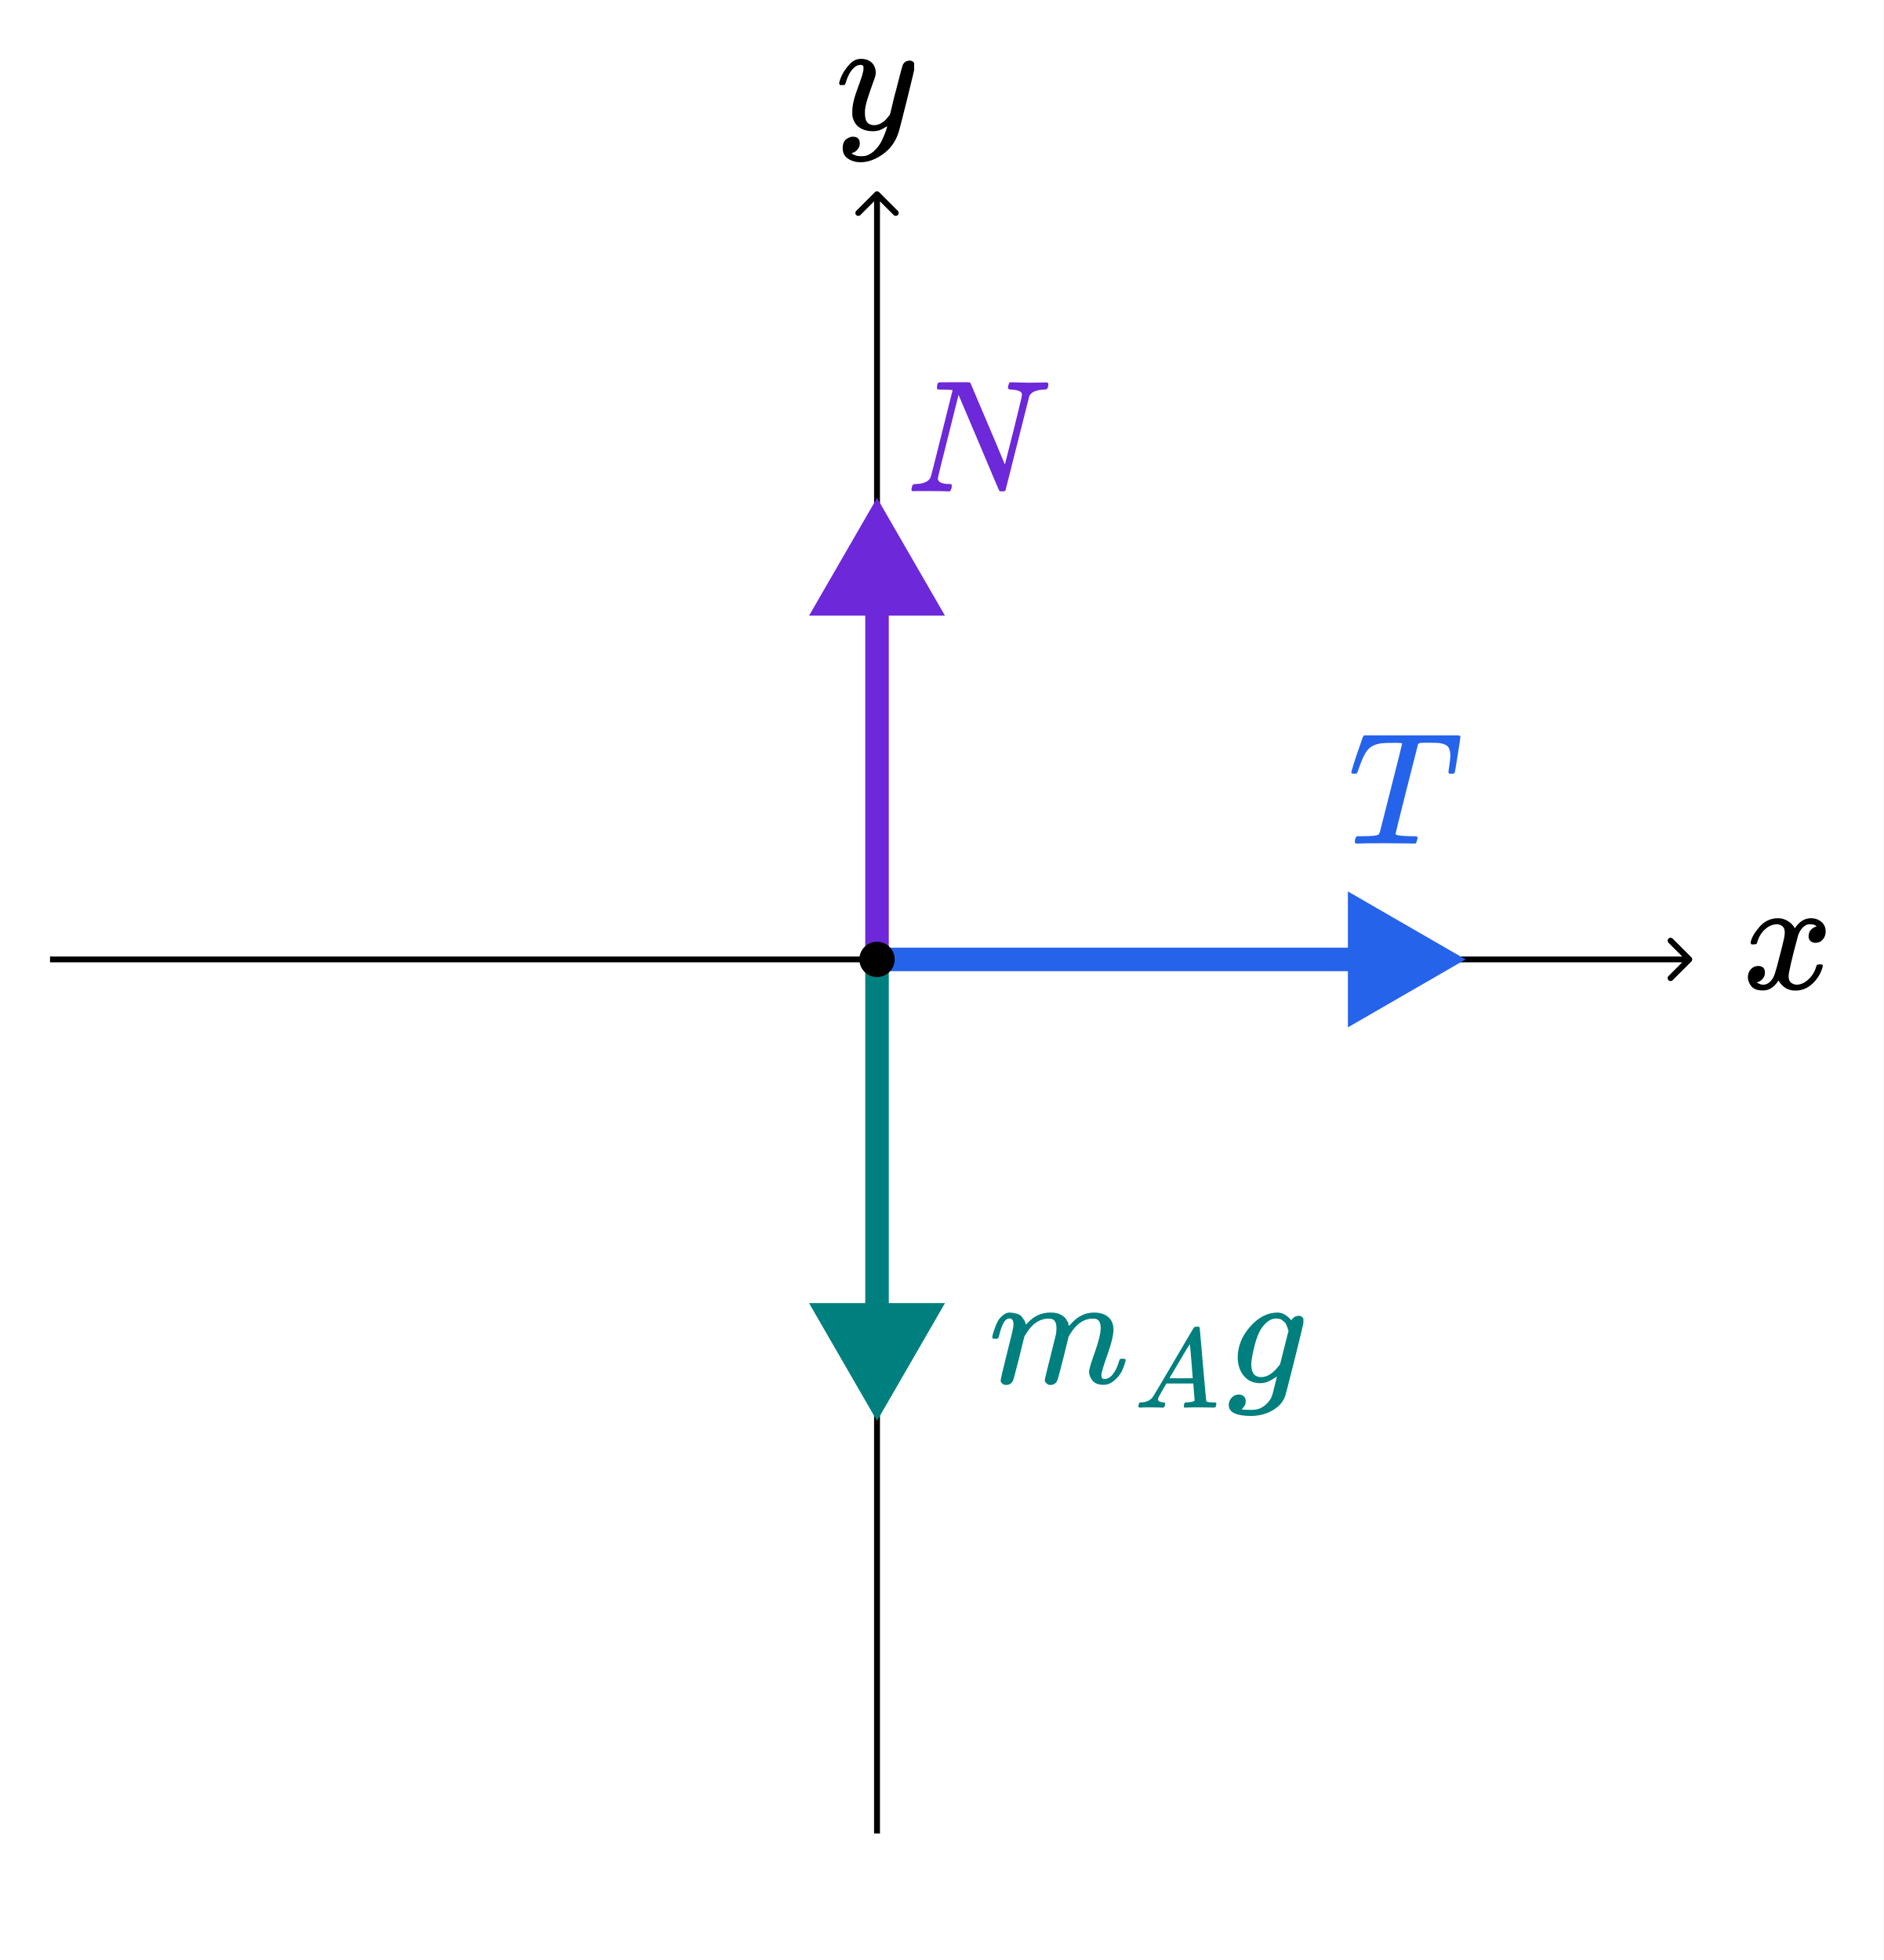
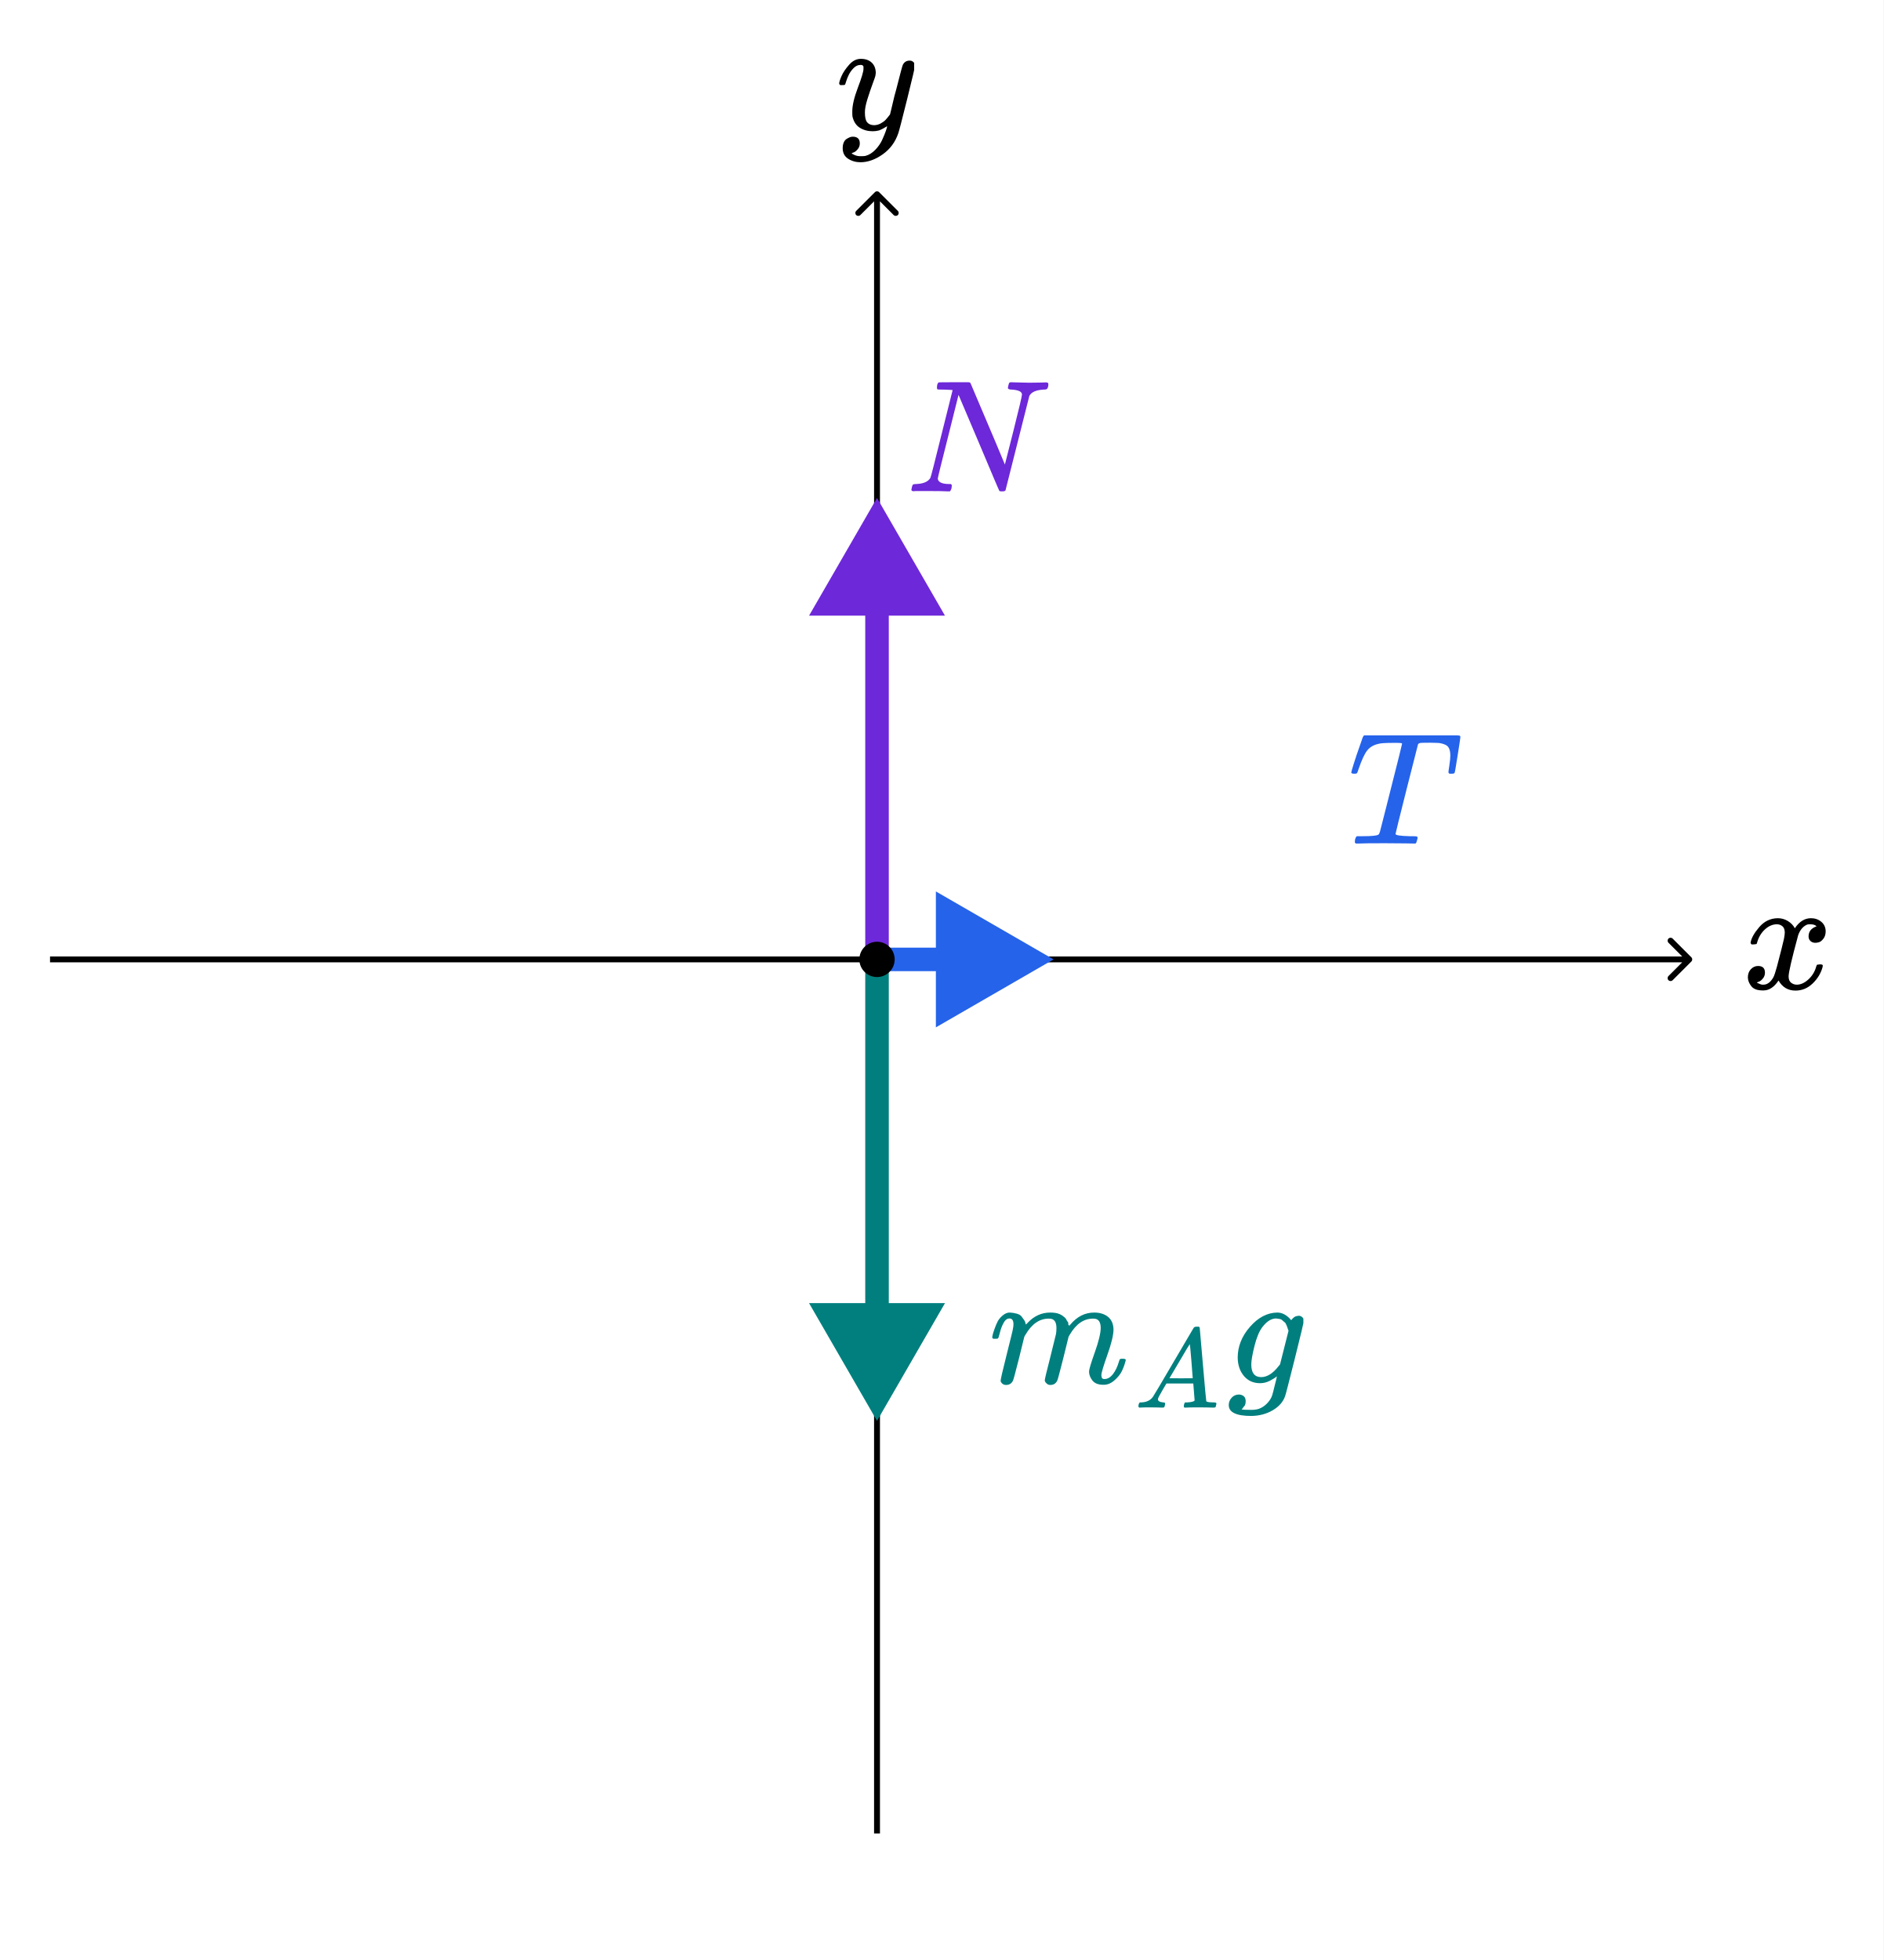
<svg xmlns="http://www.w3.org/2000/svg" width="320" height="333" viewBox="0 0 320 333" fill="none">
  <rect width="320" height="333" fill="white" />
  <path d="M9 162.5H8.5V163.5H9V163V162.5ZM287.354 163.354C287.549 163.158 287.549 162.842 287.354 162.646L284.172 159.464C283.976 159.269 283.66 159.269 283.464 159.464C283.269 159.66 283.269 159.976 283.464 160.172L286.293 163L283.464 165.828C283.269 166.024 283.269 166.34 283.464 166.536C283.66 166.731 283.976 166.731 284.172 166.536L287.354 163.354ZM9 163V163.5H287V163V162.5H9V163Z" fill="black" />
  <g clip-path="url(#clip0_2275_586)">
    <path d="M297.412 160.155C297.538 159.395 298.027 158.517 298.878 157.522C299.728 156.526 300.778 156.019 302.027 156.001C302.66 156.001 303.239 156.164 303.764 156.49C304.289 156.816 304.678 157.223 304.931 157.712C305.691 156.571 306.605 156.001 307.673 156.001C308.343 156.001 308.922 156.2 309.411 156.599C309.899 156.997 310.153 157.531 310.171 158.2C310.171 158.725 310.044 159.15 309.791 159.476C309.537 159.802 309.293 160.001 309.058 160.073C308.822 160.146 308.614 160.182 308.433 160.182C308.089 160.182 307.809 160.082 307.592 159.883C307.375 159.684 307.266 159.422 307.266 159.096C307.266 158.264 307.718 157.693 308.623 157.386C308.424 157.151 308.062 157.033 307.537 157.033C307.302 157.033 307.13 157.051 307.022 157.087C306.334 157.377 305.827 157.974 305.501 158.879C304.416 162.879 303.873 165.213 303.873 165.883C303.873 166.389 304.017 166.751 304.307 166.969C304.597 167.186 304.913 167.294 305.257 167.294C305.927 167.294 306.587 166.996 307.239 166.399C307.89 165.801 308.334 165.068 308.569 164.2C308.623 164.019 308.678 163.919 308.732 163.901C308.786 163.883 308.931 163.865 309.166 163.847H309.275C309.546 163.847 309.682 163.919 309.682 164.064C309.682 164.082 309.664 164.182 309.628 164.363C309.338 165.394 308.777 166.308 307.945 167.104C307.112 167.901 306.144 168.299 305.04 168.299C303.773 168.299 302.814 167.729 302.162 166.589C301.42 167.711 300.57 168.272 299.611 168.272H299.448C298.561 168.272 297.927 168.036 297.547 167.566C297.167 167.095 296.968 166.598 296.95 166.073C296.95 165.494 297.122 165.023 297.466 164.661C297.81 164.299 298.217 164.118 298.688 164.118C299.466 164.118 299.855 164.498 299.855 165.258C299.855 165.62 299.746 165.937 299.529 166.209C299.312 166.48 299.104 166.661 298.905 166.751C298.706 166.842 298.588 166.887 298.552 166.887L298.47 166.914C298.47 166.932 298.525 166.969 298.633 167.023C298.742 167.077 298.887 167.141 299.068 167.213C299.249 167.285 299.421 167.312 299.583 167.294C300.235 167.294 300.796 166.887 301.267 166.073C301.429 165.783 301.638 165.168 301.891 164.227C302.144 163.286 302.398 162.308 302.651 161.295C302.904 160.281 303.049 159.684 303.085 159.503C303.176 159.015 303.221 158.662 303.221 158.445C303.221 157.938 303.085 157.576 302.814 157.359C302.542 157.141 302.235 157.033 301.891 157.033C301.167 157.033 300.488 157.322 299.855 157.902C299.221 158.481 298.778 159.223 298.525 160.128C298.489 160.291 298.443 160.381 298.389 160.399C298.335 160.417 298.19 160.435 297.955 160.453H297.575C297.466 160.345 297.412 160.245 297.412 160.155Z" fill="black" />
  </g>
  <path d="M149.354 32.646C149.158 32.451 148.842 32.451 148.646 32.646L145.464 35.828C145.269 36.024 145.269 36.34 145.464 36.535C145.66 36.731 145.976 36.731 146.172 36.535L149 33.707L151.828 36.535C152.024 36.731 152.34 36.731 152.536 36.535C152.731 36.34 152.731 36.024 152.536 35.828L149.354 32.646ZM148.5 311L148.5 311.5L149.5 311.5L149.5 311L149 311L148.5 311ZM149 33L148.5 33L148.5 311L149 311L149.5 311L149.5 33L149 33Z" fill="black" />
  <g clip-path="url(#clip1_2275_586)">
    <path d="M142.572 14.209C142.572 13.955 142.707 13.521 142.979 12.905C143.251 12.29 143.685 11.647 144.282 10.978C144.88 10.308 145.549 9.982 146.292 10C147.034 10 147.631 10.208 148.084 10.625C148.536 11.041 148.772 11.62 148.79 12.362C148.754 12.706 148.726 12.896 148.708 12.933C148.708 12.987 148.563 13.403 148.274 14.182C147.984 14.96 147.686 15.838 147.378 16.816C147.07 17.793 146.925 18.571 146.943 19.151C146.943 19.929 147.07 20.472 147.323 20.78C147.577 21.088 147.957 21.25 148.464 21.269C148.88 21.269 149.269 21.169 149.631 20.97C149.994 20.771 150.274 20.563 150.473 20.345C150.672 20.128 150.917 19.829 151.206 19.449C151.206 19.431 151.252 19.25 151.342 18.906C151.433 18.562 151.559 18.028 151.722 17.304C151.885 16.58 152.057 15.91 152.238 15.295C152.926 12.58 153.306 11.159 153.379 11.032C153.614 10.543 154.003 10.299 154.546 10.299C154.782 10.299 154.972 10.362 155.116 10.489C155.261 10.616 155.361 10.724 155.415 10.815C155.469 10.905 155.487 10.987 155.469 11.059C155.469 11.294 155.026 13.195 154.139 16.761C153.252 20.327 152.745 22.282 152.618 22.626C152.111 24.129 151.234 25.323 149.984 26.21C148.735 27.098 147.486 27.55 146.237 27.568C145.423 27.568 144.708 27.369 144.092 26.971C143.477 26.573 143.169 25.975 143.169 25.179C143.169 24.78 143.232 24.445 143.359 24.174C143.486 23.902 143.658 23.703 143.875 23.577C144.092 23.45 144.273 23.359 144.418 23.305C144.563 23.251 144.717 23.224 144.88 23.224C145.676 23.224 146.074 23.604 146.074 24.364C146.074 24.726 145.966 25.043 145.749 25.314C145.531 25.586 145.323 25.767 145.124 25.858C144.925 25.948 144.807 25.993 144.771 25.993L144.69 26.02C144.726 26.111 144.898 26.22 145.206 26.346C145.513 26.473 145.821 26.536 146.129 26.536H146.346C146.654 26.536 146.889 26.518 147.052 26.482C147.649 26.319 148.201 25.975 148.708 25.45C149.215 24.925 149.604 24.364 149.876 23.767C150.147 23.169 150.356 22.663 150.5 22.246C150.645 21.83 150.718 21.558 150.718 21.431L150.555 21.54C150.446 21.613 150.274 21.712 150.039 21.839C149.803 21.965 149.568 22.074 149.333 22.165C148.971 22.255 148.618 22.3 148.274 22.3C147.441 22.3 146.708 22.101 146.074 21.703C145.441 21.305 145.025 20.662 144.825 19.775C144.807 19.648 144.798 19.368 144.798 18.933C144.798 17.902 145.115 16.553 145.749 14.888C146.382 13.222 146.699 12.163 146.699 11.711C146.699 11.693 146.699 11.675 146.699 11.656C146.699 11.493 146.699 11.385 146.699 11.331C146.699 11.276 146.663 11.213 146.59 11.14C146.518 11.068 146.418 11.032 146.292 11.032H146.183C145.767 11.032 145.387 11.204 145.043 11.548C144.699 11.892 144.427 12.263 144.228 12.661C144.029 13.059 143.875 13.44 143.766 13.802C143.658 14.164 143.585 14.363 143.549 14.399C143.513 14.435 143.368 14.453 143.115 14.453H142.735C142.626 14.345 142.572 14.263 142.572 14.209Z" fill="black" />
  </g>
-   <path d="M149 161C147.895 161 147 161.895 147 163C147 164.105 147.895 165 149 165V163V161ZM249 163L229 151.453V174.547L249 163ZM149 163V165H231V163V161H149V163Z" fill="#2563EB" />
+   <path d="M149 161C147.895 161 147 161.895 147 163C147 164.105 147.895 165 149 165V163V161ZM179 163L159 151.453V174.547L179 163ZM149 163V165H161V163V161H149V163Z" fill="#2563EB" />
  <g clip-path="url(#clip2_2275_586)">
    <path d="M230.089 131.454C229.745 131.454 229.573 131.381 229.573 131.237C229.573 131.146 229.718 130.639 230.008 129.717C230.297 128.794 230.605 127.88 230.93 126.975L231.392 125.645C231.482 125.319 231.6 125.084 231.745 124.939H244.448H246.891C247.47 124.939 247.814 124.948 247.923 124.966C248.031 124.984 248.095 125.066 248.113 125.211C248.113 125.319 247.959 126.351 247.651 128.305C247.344 130.259 247.172 131.246 247.136 131.264C247.136 131.39 246.964 131.454 246.62 131.454C246.457 131.454 246.349 131.454 246.294 131.454C246.24 131.454 246.186 131.409 246.131 131.318L246.077 131.237C246.077 131.128 246.131 130.721 246.24 130.015C246.349 129.309 246.403 128.757 246.403 128.359C246.403 127.726 246.285 127.246 246.05 126.921C245.815 126.595 245.317 126.369 244.557 126.242C244.466 126.224 243.942 126.206 242.983 126.188C242.15 126.188 241.625 126.197 241.408 126.215C241.191 126.233 241.028 126.305 240.92 126.432C240.902 126.45 240.259 128.975 238.992 134.005C237.726 139.036 237.092 141.597 237.092 141.687C237.092 141.904 237.888 142.031 239.481 142.067C240.06 142.067 240.431 142.076 240.594 142.094C240.757 142.113 240.838 142.194 240.838 142.339C240.838 142.429 240.811 142.556 240.757 142.719C240.684 143.044 240.603 143.234 240.512 143.289L240.458 143.316C240.404 143.316 240.341 143.316 240.268 143.316C240.178 143.316 239.707 143.307 238.857 143.289C238.006 143.271 236.785 143.262 235.192 143.262C232.858 143.262 231.374 143.28 230.74 143.316H230.333C230.225 143.207 230.17 143.126 230.17 143.072C230.17 143.017 230.189 142.854 230.225 142.583C230.297 142.348 230.388 142.176 230.496 142.067H231.256H231.555C233.002 142.067 233.862 141.986 234.134 141.823C234.152 141.805 234.17 141.796 234.188 141.796C234.278 141.742 234.369 141.561 234.459 141.253C234.55 140.945 234.912 139.525 235.545 136.991C235.853 135.761 236.106 134.756 236.305 133.978C237.572 129.002 238.205 126.459 238.205 126.351C238.205 126.26 237.943 126.215 237.418 126.215H236.577C235.364 126.215 234.568 126.269 234.188 126.378C233.373 126.559 232.74 126.93 232.288 127.491C231.835 128.052 231.347 129.101 230.822 130.639C230.695 131.038 230.605 131.273 230.55 131.345C230.496 131.418 230.369 131.454 230.17 131.454H230.089Z" fill="#2563EB" />
  </g>
  <path d="M149 241.4L160.547 221.4L137.453 221.4L149 241.4ZM149 163L147 163L147 223.4L149 223.4L151 223.4L151 163L149 163Z" fill="#007F7F" />
  <g clip-path="url(#clip3_2275_586)">
    <path d="M168.57 227.209C168.588 227.101 168.615 226.956 168.652 226.775C168.688 226.594 168.796 226.25 168.977 225.743C169.158 225.237 169.339 224.811 169.52 224.467C169.701 224.124 169.991 223.789 170.389 223.463C170.787 223.137 171.185 222.983 171.584 223.001C171.982 223.019 172.371 223.083 172.751 223.191C173.131 223.3 173.403 223.463 173.565 223.68C173.728 223.897 173.873 224.096 174 224.277C174.126 224.458 174.199 224.63 174.217 224.793L174.271 224.983C174.271 225.019 174.28 225.038 174.298 225.038L174.597 224.739C175.683 223.581 176.959 223.001 178.425 223.001C178.733 223.001 179.013 223.019 179.267 223.056C179.52 223.092 179.755 223.155 179.972 223.246C180.19 223.336 180.362 223.427 180.488 223.517C180.615 223.608 180.751 223.716 180.895 223.843C181.04 223.97 181.131 224.087 181.167 224.196C181.203 224.304 181.276 224.422 181.384 224.549C181.493 224.676 181.529 224.784 181.493 224.875C181.457 224.965 181.484 225.047 181.574 225.119C181.665 225.191 181.683 225.255 181.628 225.309L181.846 225.038C182.986 223.68 184.334 223.001 185.891 223.001C186.868 223.001 187.655 223.246 188.253 223.734C188.85 224.223 189.158 224.938 189.176 225.879C189.176 226.802 188.832 228.232 188.144 230.169C187.456 232.105 187.112 233.263 187.112 233.644C187.131 233.897 187.176 234.069 187.248 234.159C187.321 234.25 187.456 234.295 187.655 234.295C188.162 234.295 188.633 234.024 189.067 233.481C189.501 232.938 189.854 232.196 190.126 231.254C190.18 231.055 190.234 230.938 190.289 230.902C190.343 230.865 190.488 230.847 190.723 230.847C191.085 230.847 191.266 230.92 191.266 231.064C191.266 231.083 191.23 231.218 191.158 231.472C191.013 231.997 190.814 232.512 190.56 233.019C190.307 233.526 189.891 234.033 189.311 234.539C188.732 235.046 188.108 235.291 187.438 235.272C186.588 235.272 185.972 235.028 185.592 234.539C185.212 234.051 185.022 233.544 185.022 233.019C185.022 232.675 185.348 231.589 185.999 229.761C186.651 227.933 186.986 226.558 187.004 225.635C187.004 224.567 186.606 224.033 185.809 224.033H185.674C184.117 224.033 182.805 224.947 181.737 226.775L181.547 227.101L180.651 230.739C180.054 233.11 179.71 234.386 179.619 234.567C179.384 235.055 178.995 235.3 178.452 235.3C178.217 235.3 178.027 235.236 177.882 235.11C177.737 234.983 177.638 234.874 177.583 234.784C177.529 234.693 177.502 234.603 177.502 234.512C177.502 234.313 177.81 233.019 178.425 230.63L179.402 226.666C179.457 226.395 179.484 226.051 179.484 225.635C179.484 224.567 179.086 224.033 178.289 224.033H178.153C176.597 224.033 175.285 224.947 174.217 226.775L174.027 227.101L173.131 230.739C172.534 233.11 172.19 234.386 172.099 234.567C171.864 235.055 171.475 235.3 170.932 235.3C170.697 235.3 170.507 235.245 170.362 235.137C170.217 235.028 170.118 234.919 170.063 234.811C170.009 234.702 169.991 234.612 170.009 234.539C170.009 234.304 170.353 232.82 171.041 230.087C171.746 227.3 172.099 225.843 172.099 225.716C172.154 225.445 172.181 225.2 172.181 224.983C172.181 224.332 171.955 224.006 171.502 224.006C171.104 224.006 170.769 224.259 170.498 224.766C170.226 225.273 170.018 225.825 169.873 226.422C169.728 227.019 169.62 227.345 169.547 227.399C169.511 227.436 169.366 227.454 169.113 227.454H168.733C168.624 227.345 168.57 227.264 168.57 227.209Z" fill="#007F7F" />
    <path d="M196.724 237.726C196.724 238.033 197.019 238.212 197.607 238.264C197.838 238.264 197.953 238.334 197.953 238.475C197.953 238.487 197.94 238.571 197.914 238.724C197.876 238.903 197.838 239.019 197.799 239.07C197.761 239.121 197.678 239.146 197.55 239.146C197.524 239.146 197.447 239.146 197.319 239.146C197.192 239.146 196.974 239.14 196.667 239.127C196.36 239.114 195.95 239.108 195.438 239.108C194.53 239.108 193.948 239.121 193.692 239.146H193.538C193.449 239.057 193.404 238.987 193.404 238.935C193.43 238.59 193.513 238.366 193.653 238.264H193.922C194.818 238.225 195.47 237.905 195.88 237.304C195.957 237.227 197.115 235.276 199.354 231.45C201.593 227.624 202.732 225.685 202.771 225.634C202.86 225.48 203.014 225.404 203.231 225.404H203.385H203.711C203.788 225.519 203.826 225.583 203.826 225.596L204.364 231.795C204.722 235.928 204.914 238.014 204.939 238.052C205.003 238.193 205.419 238.264 206.187 238.264C206.507 238.264 206.667 238.328 206.667 238.456C206.667 238.481 206.648 238.571 206.609 238.724C206.571 238.916 206.539 239.031 206.513 239.07C206.488 239.108 206.398 239.134 206.245 239.146C206.206 239.146 206.117 239.146 205.976 239.146C205.835 239.146 205.586 239.14 205.227 239.127C204.869 239.114 204.402 239.108 203.826 239.108C202.623 239.108 201.836 239.121 201.465 239.146H201.235C201.158 239.07 201.12 239.012 201.12 238.974C201.12 238.935 201.133 238.82 201.158 238.628C201.209 238.462 201.248 238.36 201.273 238.321L201.35 238.264H201.734C202.425 238.225 202.835 238.116 202.962 237.937L202.732 235.058H198.164L197.511 236.171C196.987 237.054 196.724 237.573 196.724 237.726ZM202.636 234.156C202.636 234.015 202.559 233.017 202.406 231.162C202.252 229.306 202.163 228.372 202.137 228.36L201.619 229.185C201.414 229.53 201.011 230.215 200.41 231.239L198.682 234.156L200.659 234.175C201.977 234.175 202.636 234.169 202.636 234.156Z" fill="#007F7F" />
    <path d="M216.929 233.834C216.658 234.069 216.26 234.322 215.735 234.594C215.21 234.865 214.658 235.001 214.079 235.001C212.939 235.001 212.025 234.594 211.337 233.779C210.649 232.965 210.296 231.924 210.278 230.657C210.278 228.757 210.975 227.01 212.369 225.418C213.762 223.825 215.31 223.02 217.011 223.001C217.862 223.001 218.649 223.436 219.373 224.305L219.454 224.196C219.49 224.142 219.536 224.087 219.59 224.033C219.644 223.979 219.726 223.906 219.834 223.816C219.943 223.725 220.061 223.662 220.187 223.626C220.314 223.59 220.459 223.563 220.622 223.544C220.875 223.544 221.083 223.626 221.246 223.789C221.409 223.952 221.499 224.124 221.518 224.305C221.518 224.576 221.002 226.766 219.97 230.874C218.938 234.983 218.395 237.082 218.341 237.173C218.015 238.15 217.319 238.956 216.251 239.589C215.183 240.223 213.961 240.548 212.586 240.566C210.034 240.566 208.758 239.951 208.758 238.72C208.758 238.25 208.921 237.833 209.246 237.471C209.572 237.11 209.989 236.929 210.495 236.929C210.767 236.929 211.02 237.01 211.255 237.173C211.491 237.336 211.617 237.616 211.636 238.014C211.636 238.195 211.617 238.367 211.581 238.53C211.545 238.693 211.482 238.82 211.391 238.91C211.301 239.001 211.228 239.091 211.174 239.182C211.12 239.272 211.056 239.345 210.984 239.399L210.93 239.453H210.957C211.138 239.508 211.681 239.535 212.586 239.535C213.273 239.535 213.816 239.426 214.215 239.209C214.631 239.01 215.02 238.711 215.382 238.313C215.744 237.915 215.997 237.49 216.142 237.037C216.251 236.693 216.396 236.132 216.577 235.354C216.812 234.485 216.929 233.978 216.929 233.834ZM218.911 226.096L218.803 225.798C218.748 225.599 218.703 225.463 218.667 225.391C218.631 225.318 218.576 225.191 218.504 225.01C218.432 224.829 218.341 224.703 218.233 224.63C218.124 224.558 218.006 224.458 217.88 224.332C217.753 224.205 217.59 224.124 217.391 224.087C217.192 224.051 216.993 224.024 216.794 224.006C215.997 224.006 215.228 224.486 214.486 225.445C213.943 226.151 213.491 227.228 213.129 228.675C212.767 230.123 212.586 231.173 212.586 231.825C212.586 233.254 213.147 233.969 214.269 233.969C215.282 233.969 216.278 233.336 217.255 232.069L217.472 231.798L218.911 226.096Z" fill="#007F7F" />
  </g>
  <g clip-path="url(#clip4_2275_586)">
    <path d="M160.353 66.19C160.298 66.19 160.226 66.19 160.136 66.19C159.683 66.19 159.412 66.181 159.321 66.163C159.231 66.145 159.185 66.045 159.185 65.864C159.185 65.376 159.285 65.077 159.484 64.968C159.52 64.95 160.398 64.941 162.117 64.941C163.511 64.941 164.307 64.941 164.506 64.941C164.706 64.941 164.832 64.995 164.887 65.104C168.705 74.081 170.651 78.687 170.724 78.923L172.19 73.14C173.149 69.321 173.628 67.285 173.628 67.032C173.628 66.543 173.049 66.262 171.891 66.19C171.457 66.19 171.239 66.09 171.239 65.891C171.239 65.855 171.257 65.746 171.294 65.566C171.366 65.276 171.42 65.104 171.457 65.05C171.493 64.995 171.583 64.959 171.728 64.941C171.782 64.941 172.063 64.95 172.57 64.968C173.076 64.986 173.828 65.004 174.823 65.023C175.728 65.023 176.416 65.013 176.886 64.995C177.357 64.977 177.628 64.968 177.701 64.968C177.972 64.968 178.108 65.059 178.108 65.24C178.108 65.638 178.036 65.909 177.891 66.054C177.855 66.145 177.655 66.19 177.293 66.19C176.008 66.262 175.203 66.624 174.877 67.276L170.832 83.294C170.796 83.42 170.606 83.484 170.262 83.484C170.009 83.484 169.855 83.466 169.8 83.429C169.746 83.375 168.579 80.633 166.298 75.203L162.85 67.086L161.086 74.144C159.909 78.778 159.321 81.176 159.321 81.339C159.412 81.936 160.063 82.235 161.276 82.235H161.547C161.656 82.325 161.71 82.398 161.71 82.452C161.71 82.506 161.692 82.678 161.656 82.968C161.583 83.203 161.493 83.375 161.384 83.484H161.031C160.47 83.447 159.493 83.429 158.099 83.429C157.593 83.429 157.131 83.429 156.715 83.429C156.299 83.429 155.964 83.429 155.71 83.429C155.457 83.429 155.303 83.438 155.249 83.457C154.977 83.457 154.842 83.375 154.842 83.212C154.842 83.14 154.869 82.995 154.923 82.778C154.977 82.561 155.023 82.434 155.059 82.398C155.095 82.289 155.303 82.235 155.683 82.235C156.914 82.18 157.71 81.828 158.072 81.176C158.145 81.067 158.787 78.561 160 73.656L161.846 66.271C161.81 66.253 161.312 66.226 160.353 66.19Z" fill="#6D28D9" />
  </g>
  <path d="M149 84.6L137.453 104.6L160.547 104.6L149 84.6ZM149 163L151 163L151 102.6L149 102.6L147 102.6L147 163L149 163Z" fill="#6D28D9" />
  <circle cx="149" cy="163" r="3" fill="black" />
  <defs>
    <clipPath id="clip0_2275_586">
      <rect width="15.528" height="12.3" fill="white" transform="translate(296 156)" />
    </clipPath>
    <clipPath id="clip1_2275_586">
      <rect width="13.308" height="17.568" fill="white" transform="translate(142 10)" />
    </clipPath>
    <clipPath id="clip2_2275_586">
      <rect width="20" height="20" fill="white" transform="translate(229 124)" />
    </clipPath>
    <clipPath id="clip3_2275_586">
      <rect width="53.436" height="17.568" fill="white" transform="translate(168 223)" />
    </clipPath>
    <clipPath id="clip4_2275_586">
      <rect width="24.108" height="29.484" fill="white" transform="translate(154 54)" />
    </clipPath>
  </defs>
</svg>
